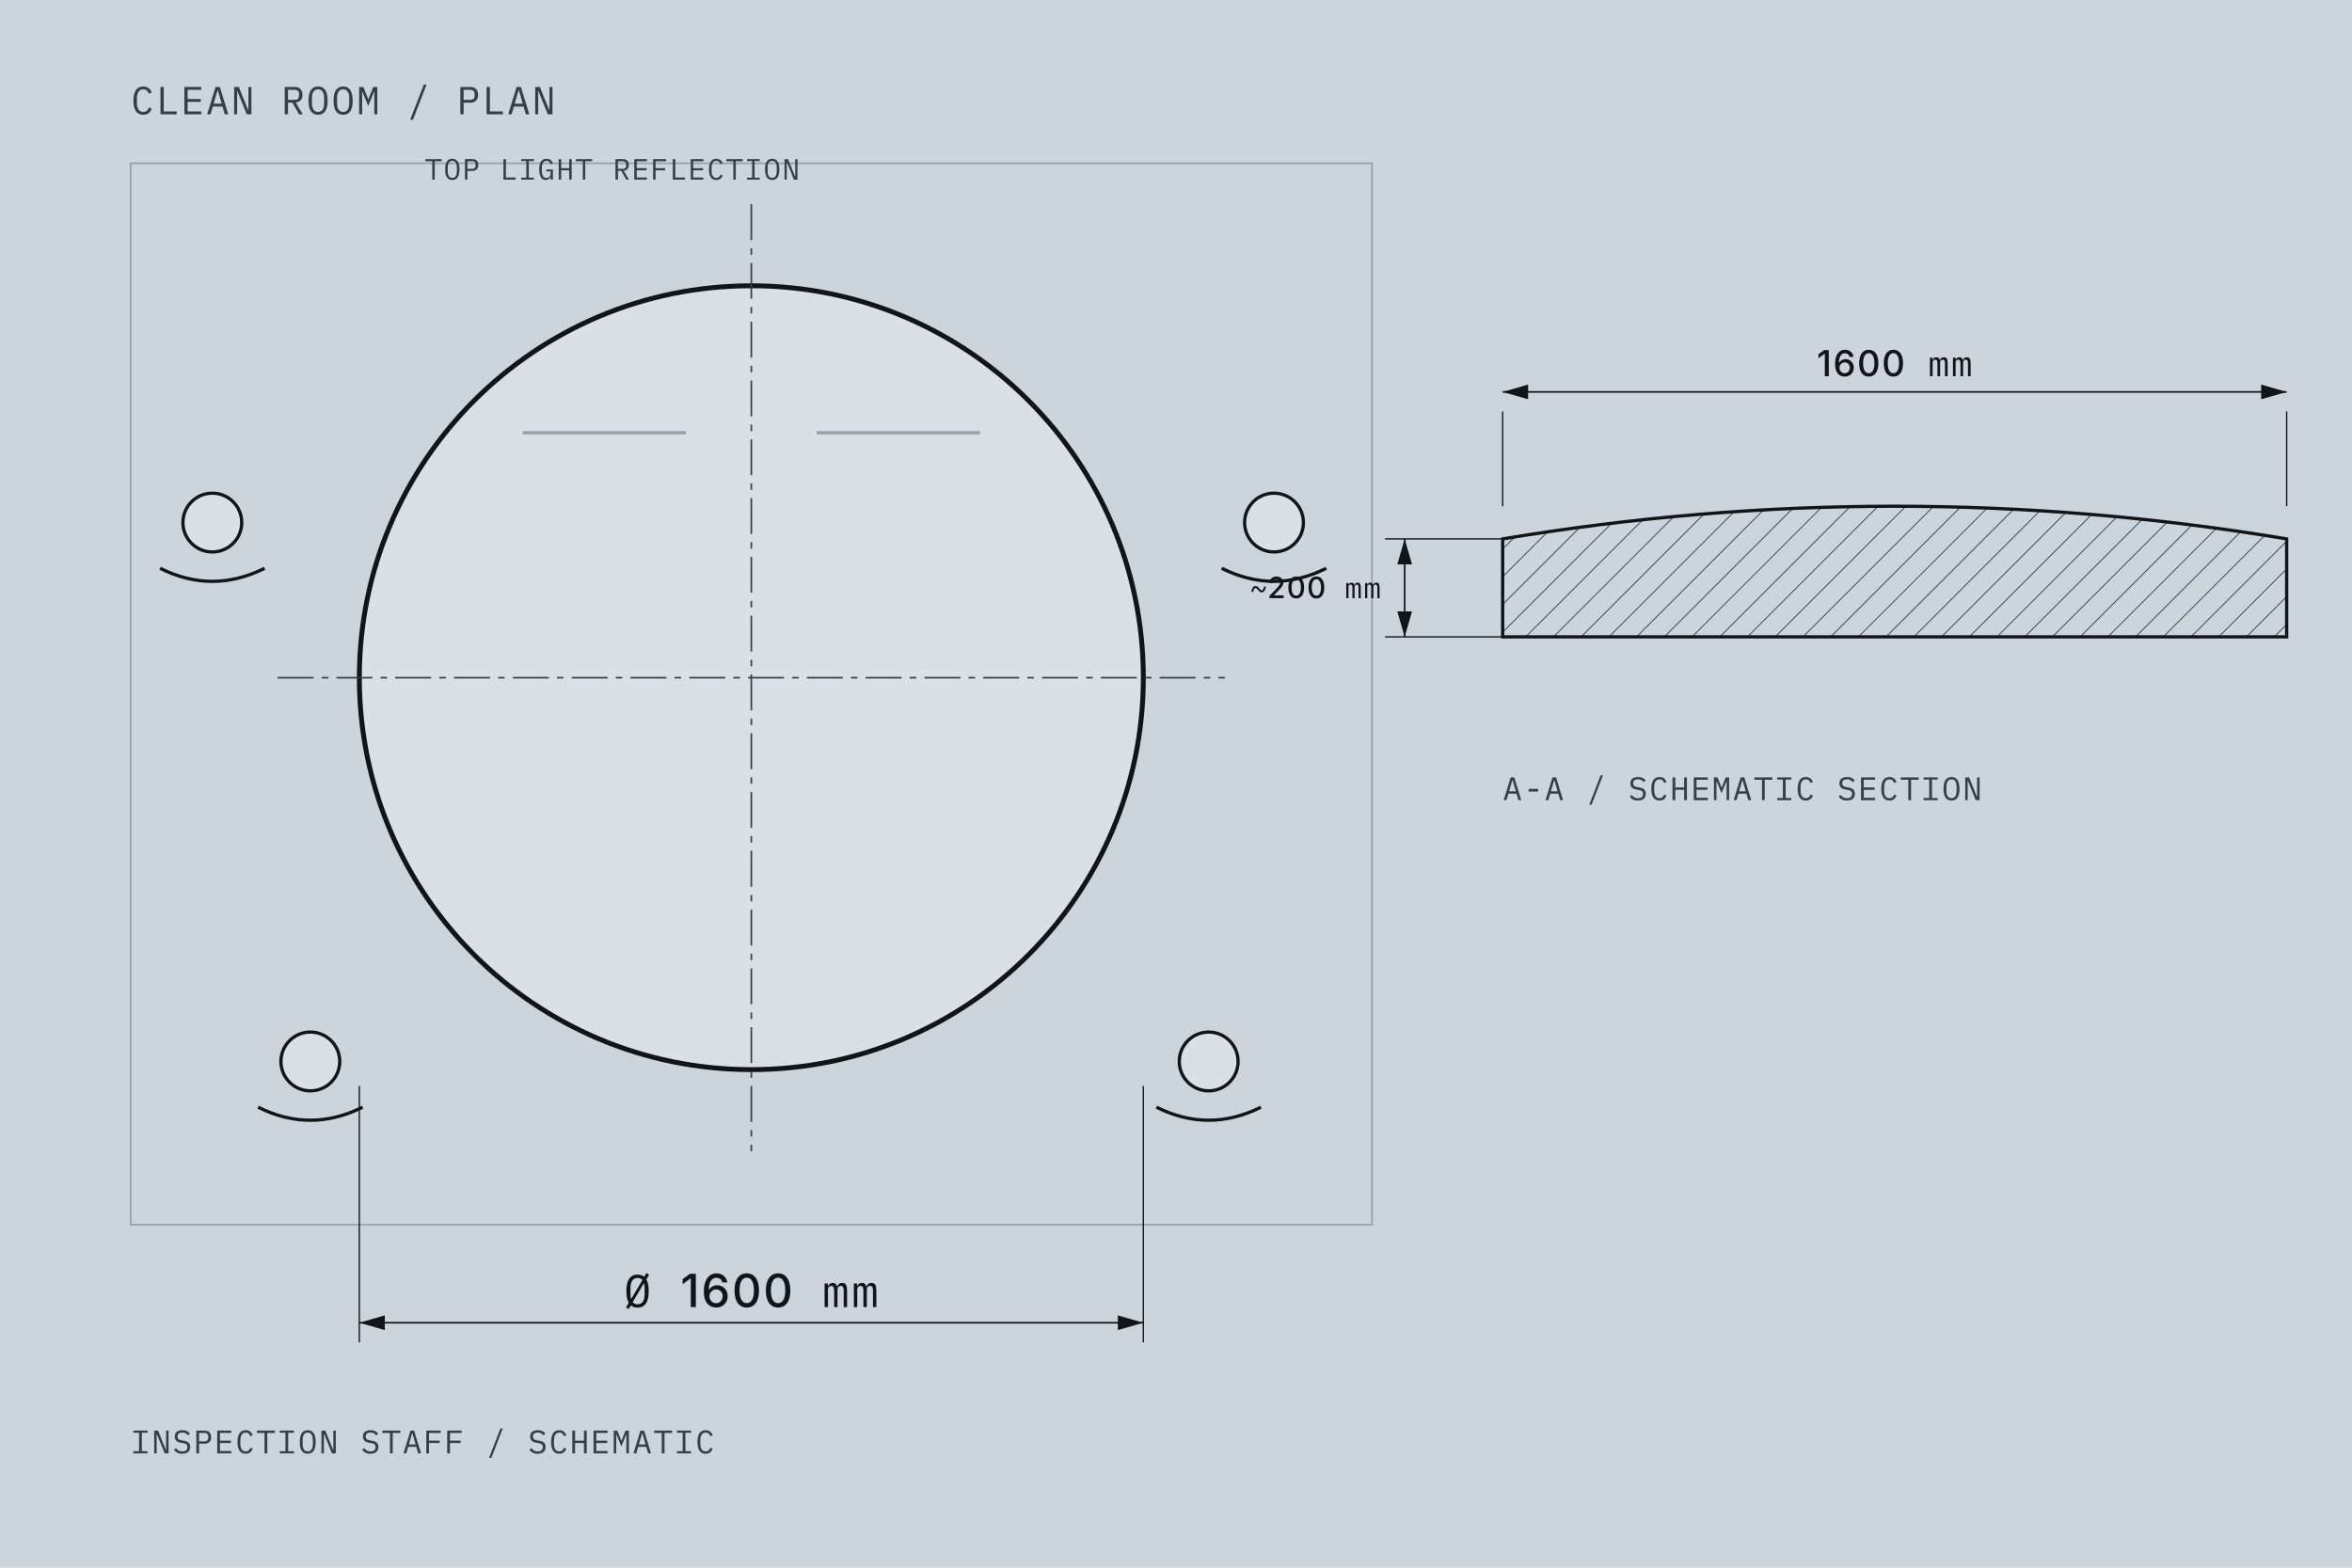
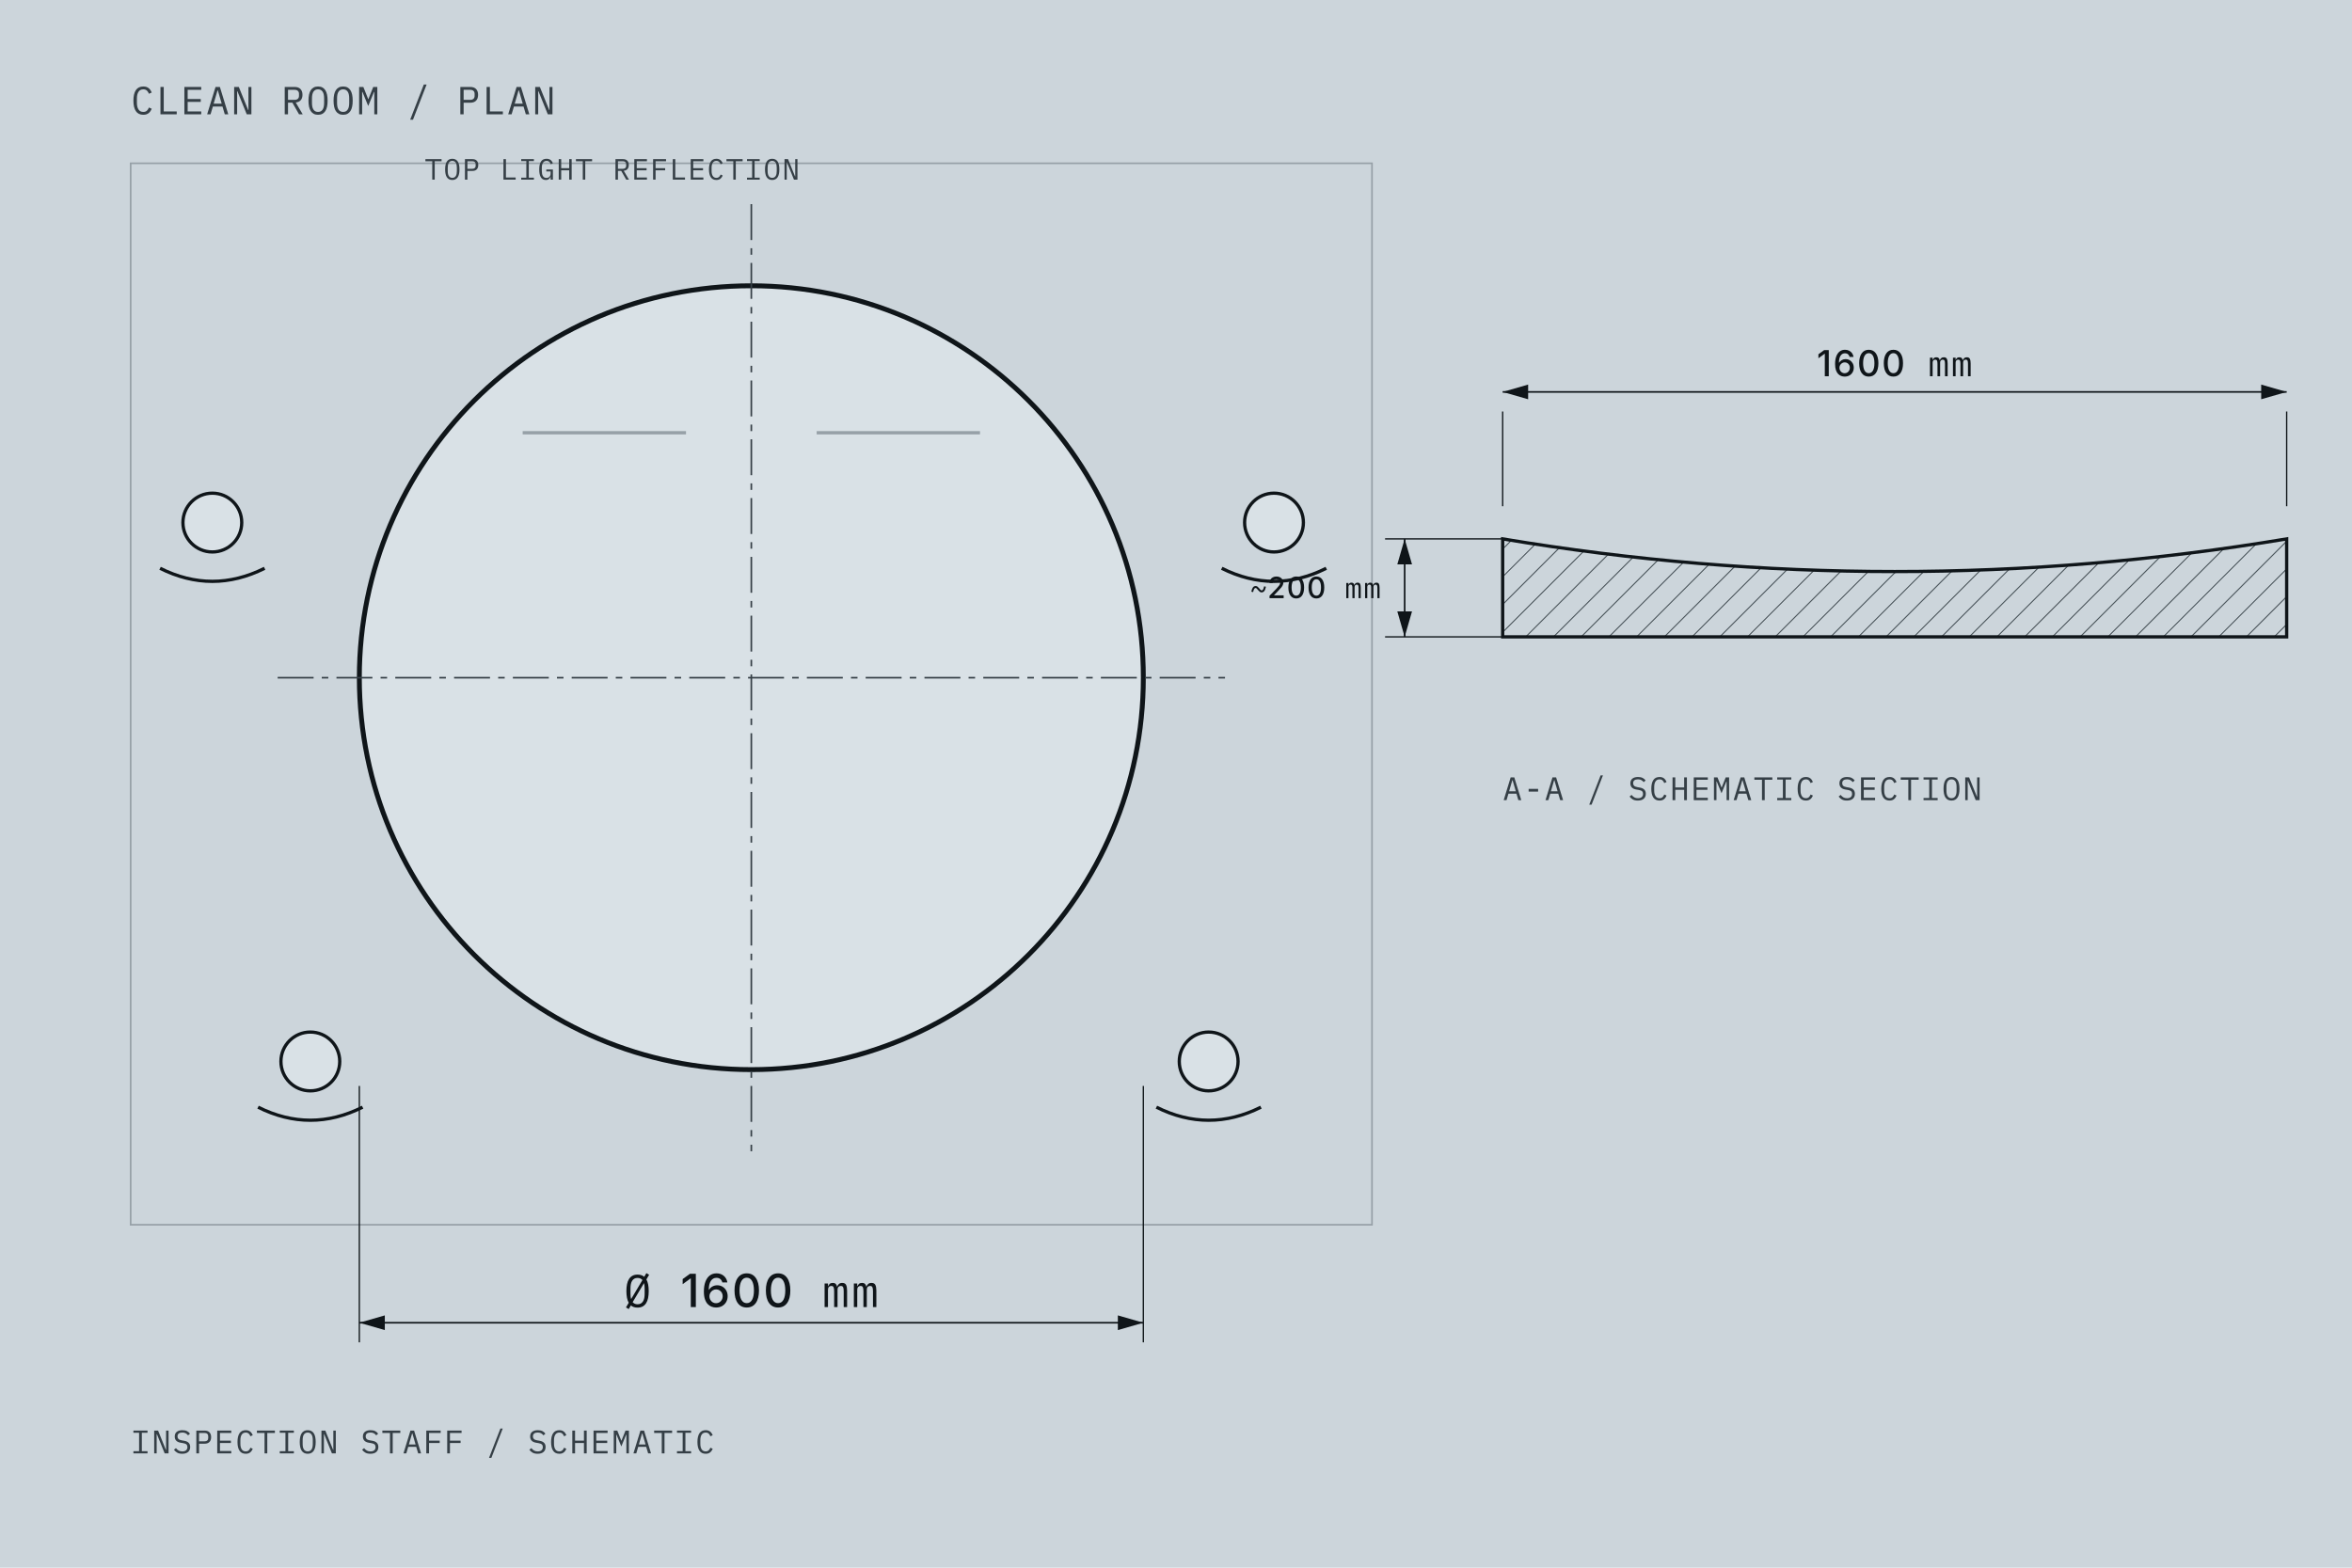
<svg xmlns="http://www.w3.org/2000/svg" viewBox="0 0 1440 960" width="1440" height="960" role="img">
  <rect width="1440" height="960" fill="#ccd5db" />
  <defs>
    <pattern id="mirror-hatch" width="12" height="12" patternUnits="userSpaceOnUse" patternTransform="rotate(45)">
      <line x1="0" y1="0" x2="0" y2="12" stroke="#353f46" stroke-width="1" />
    </pattern>
  </defs>
  <rect x="80" y="100" width="760" height="650" fill="none" stroke="#96a0a7" />
  <circle cx="460" cy="415" r="240" fill="#d9e1e6" stroke="#0f1519" stroke-width="3" />
  <line x1="170" y1="415" x2="750" y2="415" stroke="#353f46" stroke-width="1" stroke-dasharray="22 5 4 5" />
  <line x1="460" y1="125" x2="460" y2="705" stroke="#353f46" stroke-width="1" stroke-dasharray="22 5 4 5" />
  <circle cx="130" cy="320" r="18" fill="#d9e1e6" stroke="#0f1519" stroke-width="2" />
  <path d="M98 348Q130 364 162 348" fill="none" stroke="#0f1519" stroke-width="2" />
  <circle cx="780" cy="320" r="18" fill="#d9e1e6" stroke="#0f1519" stroke-width="2" />
  <path d="M748 348Q780 364 812 348" fill="none" stroke="#0f1519" stroke-width="2" />
  <circle cx="190" cy="650" r="18" fill="#d9e1e6" stroke="#0f1519" stroke-width="2" />
  <path d="M158 678Q190 694 222 678" fill="none" stroke="#0f1519" stroke-width="2" />
  <circle cx="740" cy="650" r="18" fill="#d9e1e6" stroke="#0f1519" stroke-width="2" />
  <path d="M708 678Q740 694 772 678" fill="none" stroke="#0f1519" stroke-width="2" />
  <path d="M320 265H420M500 265H600" fill="none" stroke="#96a0a7" stroke-width="2" />
  <path d="M220 665V822M700 665V822" stroke="#0f1519" stroke-width="0.8" />
  <line x1="220" y1="810" x2="700" y2="810" stroke="#0f1519" stroke-width="1" />
  <path d="M220 810L235.6 805.5L235.6 814.5Z" fill="#0f1519" />
  <path d="M700 810L684.4 814.5L684.4 805.5Z" fill="#0f1519" />
  <g fill="#0f1519" transform="translate(381.94 800.4) scale(0.028 -0.028)">
    <path transform="translate(0 0)" d="M300,-12Q209,-12 154,36L107,-44L47,-8L107,94Q81,140 68.5,204Q56,268 56,349Q56,434 70,501.5Q84,569 114,615Q144,661 190,685.5Q236,710 300,710Q390,710 446,662L493,742L553,706L493,604Q519,558 531.5,494Q544,430 544,349Q544,263 530,196Q516,129 486,83Q456,37 410,12.5Q364,-12 300,-12ZM145,292Q145,258 148,228.5Q151,199 159,174L407,591Q388,613 361.5,625Q335,637 300,637Q258,637 229,620.5Q200,604 181,574Q162,544 153.5,501Q145,458 145,406L145,292ZM300,61Q342,61 371,77.5Q400,94 419,124Q438,154 446.5,196.5Q455,239 455,292L455,406Q455,440 452,469.5Q449,499 441,524L193,107Q212,85 238.5,73Q265,61 300,61Z" />
  </g>
  <g fill="#0f1519" transform="translate(416.66 800.4) scale(0.01367 -0.01367)">
    <path transform="translate(0 0)" d="M685,1490L685,0L459,0L459,1283L449,1283L95,1025L95,1254L421,1490L685,1490Z" />
    <path transform="translate(932.05 0)" d="M659,-20Q559,-20 461.5,15.5Q364,51 285.5,132.5Q207,214 160,352Q113,490 113,695Q113,953 181.5,1135.5Q250,1318 377,1414Q504,1510 678,1510Q810,1510 913.5,1457.5Q1017,1405 1082,1313Q1147,1221 1164,1102L940,1102Q918,1193 851.5,1251.5Q785,1310 678,1310Q514,1310 423.5,1168.5Q333,1027 333,774L344,774Q401,869 498,922.5Q595,976 713,976Q842,976 947.5,913Q1053,850 1115.5,739.5Q1178,629 1178,487Q1178,344 1113,229Q1048,114 931.5,47Q815,-20 659,-20ZM658,172Q742,172 809.5,213.5Q877,255 916.5,326Q956,397 956,484Q956,570 918,639.5Q880,709 813.5,750Q747,791 662,791Q577,791 509,748Q441,705 401,635Q361,565 361,482Q361,399 399.5,328.5Q438,258 505,215Q572,172 658,172Z" />
    <path transform="translate(2304.16 0)" d="M661,-20Q401,-20 257,180Q113,380 113,744Q113,1106 257.5,1308Q402,1510 661,1510Q920,1510 1064.5,1308Q1209,1106 1209,744Q1209,381 1065.5,180.5Q922,-20 661,-20ZM661,175Q816,175 899.5,324Q983,473 983,744Q983,1016 899.5,1166Q816,1316 661,1316Q506,1316 422,1165.5Q338,1015 338,744Q338,473 422,324Q506,175 661,175Z" />
    <path transform="translate(3708.27 0)" d="M661,-20Q401,-20 257,180Q113,380 113,744Q113,1106 257.5,1308Q402,1510 661,1510Q920,1510 1064.5,1308Q1209,1106 1209,744Q1209,381 1065.5,180.5Q922,-20 661,-20ZM661,175Q816,175 899.5,324Q983,473 983,744Q983,1016 899.5,1166Q816,1316 661,1316Q506,1316 422,1165.5Q338,1015 338,744Q338,473 422,324Q506,175 661,175Z" />
  </g>
  <g fill="#0f1519" transform="translate(485.42 800.4) scale(0.028 -0.028)">
    <path transform="translate(640 0)" d="M54,0L54,516L128,516L128,456L132,456Q144,486 166,507Q188,528 231,528Q276,528 298,505.5Q320,483 325,447L328,447Q342,482 368,505Q394,528 440,528Q503,528 524.5,484Q546,440 546,358L546,0L472,0L472,345Q472,411 458.5,436.5Q445,462 409,462Q377,462 357,441.5Q337,421 337,379L337,0L263,0L263,345Q263,411 249.5,436.5Q236,462 201,462Q169,462 148.5,441.5Q128,421 128,379L128,0L54,0Z" />
    <path transform="translate(1280 0)" d="M54,0L54,516L128,516L128,456L132,456Q144,486 166,507Q188,528 231,528Q276,528 298,505.5Q320,483 325,447L328,447Q342,482 368,505Q394,528 440,528Q503,528 524.5,484Q546,440 546,358L546,0L472,0L472,345Q472,411 458.5,436.5Q445,462 409,462Q377,462 357,441.5Q337,421 337,379L337,0L263,0L263,345Q263,411 249.5,436.5Q236,462 201,462Q169,462 148.5,441.5Q128,421 128,379L128,0L54,0Z" />
  </g>
-   <path d="M920 330Q1160 290 1400 330V390H920Z" fill="url(#mirror-hatch)" stroke="#0f1519" stroke-width="2" />
+   <path d="M920 330Q1160 370 1400 330V390H920Z" fill="url(#mirror-hatch)" stroke="#0f1519" stroke-width="2" />
  <path d="M920 310V252M1400 310V252" stroke="#0f1519" stroke-width="0.8" />
  <line x1="920" y1="240" x2="1400" y2="240" stroke="#0f1519" stroke-width="1" />
  <path d="M920 240L935.6 235.5L935.6 244.5Z" fill="#0f1519" />
  <path d="M1400 240L1384.4 244.5L1384.4 235.5Z" fill="#0f1519" />
  <g fill="#0f1519" transform="translate(1112.3 230.4) scale(0.01074 -0.01074)">
    <path transform="translate(0 0)" d="M685,1490L685,0L459,0L459,1283L449,1283L95,1025L95,1254L421,1490L685,1490Z" />
    <path transform="translate(932.11 0)" d="M659,-20Q559,-20 461.5,15.5Q364,51 285.5,132.5Q207,214 160,352Q113,490 113,695Q113,953 181.5,1135.5Q250,1318 377,1414Q504,1510 678,1510Q810,1510 913.5,1457.5Q1017,1405 1082,1313Q1147,1221 1164,1102L940,1102Q918,1193 851.5,1251.5Q785,1310 678,1310Q514,1310 423.5,1168.5Q333,1027 333,774L344,774Q401,869 498,922.5Q595,976 713,976Q842,976 947.5,913Q1053,850 1115.5,739.5Q1178,629 1178,487Q1178,344 1113,229Q1048,114 931.5,47Q815,-20 659,-20ZM658,172Q742,172 809.5,213.5Q877,255 916.5,326Q956,397 956,484Q956,570 918,639.5Q880,709 813.5,750Q747,791 662,791Q577,791 509,748Q441,705 401,635Q361,565 361,482Q361,399 399.5,328.5Q438,258 505,215Q572,172 658,172Z" />
    <path transform="translate(2304.31 0)" d="M661,-20Q401,-20 257,180Q113,380 113,744Q113,1106 257.5,1308Q402,1510 661,1510Q920,1510 1064.5,1308Q1209,1106 1209,744Q1209,381 1065.5,180.5Q922,-20 661,-20ZM661,175Q816,175 899.5,324Q983,473 983,744Q983,1016 899.5,1166Q816,1316 661,1316Q506,1316 422,1165.5Q338,1015 338,744Q338,473 422,324Q506,175 661,175Z" />
    <path transform="translate(3708.52 0)" d="M661,-20Q401,-20 257,180Q113,380 113,744Q113,1106 257.5,1308Q402,1510 661,1510Q920,1510 1064.5,1308Q1209,1106 1209,744Q1209,381 1065.5,180.5Q922,-20 661,-20ZM661,175Q816,175 899.5,324Q983,473 983,744Q983,1016 899.5,1166Q816,1316 661,1316Q506,1316 422,1165.5Q338,1015 338,744Q338,473 422,324Q506,175 661,175Z" />
  </g>
  <g fill="#0f1519" transform="translate(1166.34 230.4) scale(0.022 -0.022)">
    <path transform="translate(640 0)" d="M54,0L54,516L128,516L128,456L132,456Q144,486 166,507Q188,528 231,528Q276,528 298,505.5Q320,483 325,447L328,447Q342,482 368,505Q394,528 440,528Q503,528 524.5,484Q546,440 546,358L546,0L472,0L472,345Q472,411 458.5,436.5Q445,462 409,462Q377,462 357,441.5Q337,421 337,379L337,0L263,0L263,345Q263,411 249.5,436.5Q236,462 201,462Q169,462 148.5,441.5Q128,421 128,379L128,0L54,0Z" />
    <path transform="translate(1280 0)" d="M54,0L54,516L128,516L128,456L132,456Q144,486 166,507Q188,528 231,528Q276,528 298,505.5Q320,483 325,447L328,447Q342,482 368,505Q394,528 440,528Q503,528 524.5,484Q546,440 546,358L546,0L472,0L472,345Q472,411 458.5,436.5Q445,462 409,462Q377,462 357,441.5Q337,421 337,379L337,0L263,0L263,345Q263,411 249.5,436.5Q236,462 201,462Q169,462 148.5,441.5Q128,421 128,379L128,0L54,0Z" />
  </g>
  <path d="M920 330H848M920 390H848" stroke="#0f1519" stroke-width="0.8" />
  <line x1="860" y1="330" x2="860" y2="390" stroke="#0f1519" stroke-width="1" />
  <path d="M860 330L864.5 345.6L855.5 345.6Z" fill="#0f1519" />
  <path d="M860 390L855.5 374.4L864.5 374.4Z" fill="#0f1519" />
  <g fill="#0f1519" transform="translate(765.19 366.3) scale(0.018 -0.018)">
    <path transform="translate(0 0)" d="M402,197Q364,197 337.5,218.5Q311,240 282,274Q256,308 236,327Q216,346 197,346Q168,346 148.5,315Q129,284 113,207L52,221Q69,313 104,363Q139,413 198,413Q236,413 262,392Q288,371 316,338Q344,302 364,283Q384,264 403,264Q436,265 455,302.5Q474,340 487,403L548,389Q526,282 490,239.5Q454,197 402,197Z" />
  </g>
  <g fill="#0f1519" transform="translate(775.99 366.3) scale(0.00879 -0.00879)">
    <path transform="translate(0 0)" d="M144,0L144,165L650,688Q766,810 826,895Q886,980 886,1078Q886,1190 810.5,1254.5Q735,1319 622,1319Q503,1319 432,1247.5Q361,1176 361,1056L142,1056Q142,1192 205,1294.5Q268,1397 377.5,1453.5Q487,1510 626,1510Q768,1510 875.5,1454Q983,1398 1044,1302.5Q1105,1207 1105,1086Q1105,1005 1074.5,926.5Q1044,848 967.5,750Q891,652 752,512L460,207L460,195L1128,195L1128,0L144,0Z" />
    <path transform="translate(1343.78 0)" d="M661,-20Q401,-20 257,180Q113,380 113,744Q113,1106 257.5,1308Q402,1510 661,1510Q920,1510 1064.5,1308Q1209,1106 1209,744Q1209,381 1065.5,180.5Q922,-20 661,-20ZM661,175Q816,175 899.5,324Q983,473 983,744Q983,1016 899.5,1166Q816,1316 661,1316Q506,1316 422,1165.5Q338,1015 338,744Q338,473 422,324Q506,175 661,175Z" />
    <path transform="translate(2747.55 0)" d="M661,-20Q401,-20 257,180Q113,380 113,744Q113,1106 257.5,1308Q402,1510 661,1510Q920,1510 1064.5,1308Q1209,1106 1209,744Q1209,381 1065.5,180.5Q922,-20 661,-20ZM661,175Q816,175 899.5,324Q983,473 983,744Q983,1016 899.5,1166Q816,1316 661,1316Q506,1316 422,1165.5Q338,1015 338,744Q338,473 422,324Q506,175 661,175Z" />
  </g>
  <g fill="#0f1519" transform="translate(811.76 366.3) scale(0.018 -0.018)">
    <path transform="translate(640 0)" d="M54,0L54,516L128,516L128,456L132,456Q144,486 166,507Q188,528 231,528Q276,528 298,505.5Q320,483 325,447L328,447Q342,482 368,505Q394,528 440,528Q503,528 524.5,484Q546,440 546,358L546,0L472,0L472,345Q472,411 458.5,436.5Q445,462 409,462Q377,462 357,441.5Q337,421 337,379L337,0L263,0L263,345Q263,411 249.5,436.5Q236,462 201,462Q169,462 148.5,441.5Q128,421 128,379L128,0L54,0Z" />
    <path transform="translate(1280 0)" d="M54,0L54,516L128,516L128,456L132,456Q144,486 166,507Q188,528 231,528Q276,528 298,505.5Q320,483 325,447L328,447Q342,482 368,505Q394,528 440,528Q503,528 524.5,484Q546,440 546,358L546,0L472,0L472,345Q472,411 458.5,436.5Q445,462 409,462Q377,462 357,441.5Q337,421 337,379L337,0L263,0L263,345Q263,411 249.5,436.5Q236,462 201,462Q169,462 148.5,441.5Q128,421 128,379L128,0L54,0Z" />
  </g>
  <g fill="#353f46" transform="translate(920 490) scale(0.02 -0.02)">
    <path transform="translate(0 0)" d="M481,0L422,199L177,199L118,0L31,0L245,698L356,698L570,0L481,0ZM304,609L295,609L197,272L402,272L304,609Z" />
    <path transform="translate(640 0)" d="M155,262L155,346L445,346L445,262L155,262Z" />
    <path transform="translate(1280 0)" d="M481,0L422,199L177,199L118,0L31,0L245,698L356,698L570,0L481,0ZM304,609L295,609L197,272L402,272L304,609Z" />
    <path transform="translate(2560 0)" d="M90,-138L438,760L510,760L162,-138L90,-138Z" />
    <path transform="translate(3840 0)" d="M298,-12Q204,-12 144,22.5Q84,57 45,111L106,161Q147,110 192.5,85Q238,60 301,60Q377,60 417,95Q457,130 457,193Q457,244 428,272.5Q399,301 327,313L249,326Q198,335 163.5,353Q129,371 108,396.5Q87,422 78,452.5Q69,483 69,516Q69,612 132,661Q195,710 302,710Q386,710 443.5,682Q501,654 536,603L477,552Q448,590 407,614Q366,638 301,638Q230,638 192,608Q154,578 154,518Q154,471 182.5,441.5Q211,412 285,399L360,386Q411,377 446,359Q481,341 502.5,316Q524,291 533,260Q542,229 542,195Q542,98 478.5,43Q415,-12 298,-12Z" />
    <path transform="translate(4480 0)" d="M323,-12Q195,-12 132.5,81Q70,174 70,349Q70,524 132.5,617Q195,710 323,710Q371,710 406,697Q441,684 466,662Q491,640 508,612.5Q525,585 538,557L466,524Q457,547 445,567.5Q433,588 416.5,603.5Q400,619 377.5,628Q355,637 323,637Q240,637 199.5,574Q159,511 159,406L159,292Q159,187 199.5,124Q240,61 323,61Q355,61 377.5,70Q400,79 416.5,94.5Q433,110 445,130.5Q457,151 466,174L538,141Q525,112 508,85Q491,58 466,36Q441,14 406,1Q371,-12 323,-12Z" />
    <path transform="translate(5120 0)" d="M436,317L164,317L164,0L80,0L80,698L164,698L164,390L436,390L436,698L520,698L520,0L436,0L436,317Z" />
    <path transform="translate(5760 0)" d="M90,0L90,698L520,698L520,625L174,625L174,390L508,390L508,317L174,317L174,73L520,73L520,0L90,0Z" />
    <path transform="translate(6400 0)" d="M455,350L455,571L447,571L300,212L153,571L145,571L145,350L145,0L68,0L68,698L176,698L299,390L305,390L428,698L532,698L532,0L455,0L455,350Z" />
    <path transform="translate(7040 0)" d="M481,0L422,199L177,199L118,0L31,0L245,698L356,698L570,0L481,0ZM304,609L295,609L197,272L402,272L304,609Z" />
    <path transform="translate(7680 0)" d="M342,625L342,0L258,0L258,625L25,625L25,698L575,698L575,625L342,625Z" />
    <path transform="translate(8320 0)" d="M84,0L84,67L258,67L258,631L84,631L84,698L516,698L516,631L342,631L342,67L516,67L516,0L84,0Z" />
    <path transform="translate(8960 0)" d="M323,-12Q195,-12 132.5,81Q70,174 70,349Q70,524 132.5,617Q195,710 323,710Q371,710 406,697Q441,684 466,662Q491,640 508,612.5Q525,585 538,557L466,524Q457,547 445,567.5Q433,588 416.5,603.5Q400,619 377.5,628Q355,637 323,637Q240,637 199.5,574Q159,511 159,406L159,292Q159,187 199.5,124Q240,61 323,61Q355,61 377.5,70Q400,79 416.5,94.5Q433,110 445,130.5Q457,151 466,174L538,141Q525,112 508,85Q491,58 466,36Q441,14 406,1Q371,-12 323,-12Z" />
    <path transform="translate(10240 0)" d="M298,-12Q204,-12 144,22.5Q84,57 45,111L106,161Q147,110 192.5,85Q238,60 301,60Q377,60 417,95Q457,130 457,193Q457,244 428,272.5Q399,301 327,313L249,326Q198,335 163.5,353Q129,371 108,396.5Q87,422 78,452.5Q69,483 69,516Q69,612 132,661Q195,710 302,710Q386,710 443.5,682Q501,654 536,603L477,552Q448,590 407,614Q366,638 301,638Q230,638 192,608Q154,578 154,518Q154,471 182.5,441.5Q211,412 285,399L360,386Q411,377 446,359Q481,341 502.5,316Q524,291 533,260Q542,229 542,195Q542,98 478.5,43Q415,-12 298,-12Z" />
    <path transform="translate(10880 0)" d="M90,0L90,698L520,698L520,625L174,625L174,390L508,390L508,317L174,317L174,73L520,73L520,0L90,0Z" />
    <path transform="translate(11520 0)" d="M323,-12Q195,-12 132.5,81Q70,174 70,349Q70,524 132.5,617Q195,710 323,710Q371,710 406,697Q441,684 466,662Q491,640 508,612.5Q525,585 538,557L466,524Q457,547 445,567.5Q433,588 416.5,603.5Q400,619 377.5,628Q355,637 323,637Q240,637 199.5,574Q159,511 159,406L159,292Q159,187 199.5,124Q240,61 323,61Q355,61 377.5,70Q400,79 416.5,94.5Q433,110 445,130.5Q457,151 466,174L538,141Q525,112 508,85Q491,58 466,36Q441,14 406,1Q371,-12 323,-12Z" />
    <path transform="translate(12160 0)" d="M342,625L342,0L258,0L258,625L25,625L25,698L575,698L575,625L342,625Z" />
    <path transform="translate(12800 0)" d="M84,0L84,67L258,67L258,631L84,631L84,698L516,698L516,631L342,631L342,67L516,67L516,0L84,0Z" />
    <path transform="translate(13440 0)" d="M300,-12Q236,-12 190,12.5Q144,37 114,83Q84,129 70,196Q56,263 56,349Q56,434 70,501.5Q84,569 114,615Q144,661 190,685.5Q236,710 300,710Q364,710 410,685.5Q456,661 486,615Q516,569 530,501.5Q544,434 544,349Q544,263 530,196Q516,129 486,83Q456,37 410,12.5Q364,-12 300,-12ZM300,61Q342,61 371,77.5Q400,94 419,124Q438,154 446.5,196.5Q455,239 455,292L455,406Q455,458 446.5,501Q438,544 419,574Q400,604 371,620.5Q342,637 300,637Q258,637 229,620.5Q200,604 181,574Q162,544 153.5,501Q145,458 145,406L145,292Q145,239 153.5,196.5Q162,154 181,124Q200,94 229,77.5Q258,61 300,61Z" />
    <path transform="translate(14080 0)" d="M163,588L156,588L156,0L80,0L80,698L199,698L437,110L444,110L444,698L520,698L520,0L401,0L163,588Z" />
  </g>
  <g fill="#353f46" transform="translate(80 70) scale(0.024 -0.024)">
    <path transform="translate(0 0)" d="M323,-12Q195,-12 132.5,81Q70,174 70,349Q70,524 132.5,617Q195,710 323,710Q371,710 406,697Q441,684 466,662Q491,640 508,612.5Q525,585 538,557L466,524Q457,547 445,567.5Q433,588 416.5,603.5Q400,619 377.5,628Q355,637 323,637Q240,637 199.5,574Q159,511 159,406L159,292Q159,187 199.5,124Q240,61 323,61Q355,61 377.5,70Q400,79 416.5,94.5Q433,110 445,130.5Q457,151 466,174L538,141Q525,112 508,85Q491,58 466,36Q441,14 406,1Q371,-12 323,-12Z" />
    <path transform="translate(640 0)" d="M120,0L120,698L204,698L204,73L535,73L535,0L120,0Z" />
    <path transform="translate(1280 0)" d="M90,0L90,698L520,698L520,625L174,625L174,390L508,390L508,317L174,317L174,73L520,73L520,0L90,0Z" />
    <path transform="translate(1920 0)" d="M481,0L422,199L177,199L118,0L31,0L245,698L356,698L570,0L481,0ZM304,609L295,609L197,272L402,272L304,609Z" />
    <path transform="translate(2560 0)" d="M163,588L156,588L156,0L80,0L80,698L199,698L437,110L444,110L444,698L520,698L520,0L401,0L163,588Z" />
    <path transform="translate(3840 0)" d="M174,0L90,0L90,698L344,698Q441,698 492,645Q543,592 543,497Q543,412 499,361Q455,310 371,302L549,0L455,0L285,298L174,298L174,0ZM342,369Q395,369 424.5,395.5Q454,422 454,471L454,523Q454,572 424.5,598.5Q395,625 342,625L174,625L174,369L342,369Z" />
    <path transform="translate(4480 0)" d="M300,-12Q236,-12 190,12.5Q144,37 114,83Q84,129 70,196Q56,263 56,349Q56,434 70,501.5Q84,569 114,615Q144,661 190,685.5Q236,710 300,710Q364,710 410,685.5Q456,661 486,615Q516,569 530,501.5Q544,434 544,349Q544,263 530,196Q516,129 486,83Q456,37 410,12.5Q364,-12 300,-12ZM300,61Q342,61 371,77.5Q400,94 419,124Q438,154 446.5,196.5Q455,239 455,292L455,406Q455,458 446.5,501Q438,544 419,574Q400,604 371,620.5Q342,637 300,637Q258,637 229,620.5Q200,604 181,574Q162,544 153.5,501Q145,458 145,406L145,292Q145,239 153.5,196.5Q162,154 181,124Q200,94 229,77.5Q258,61 300,61Z" />
    <path transform="translate(5120 0)" d="M300,-12Q236,-12 190,12.5Q144,37 114,83Q84,129 70,196Q56,263 56,349Q56,434 70,501.5Q84,569 114,615Q144,661 190,685.5Q236,710 300,710Q364,710 410,685.5Q456,661 486,615Q516,569 530,501.5Q544,434 544,349Q544,263 530,196Q516,129 486,83Q456,37 410,12.5Q364,-12 300,-12ZM300,61Q342,61 371,77.5Q400,94 419,124Q438,154 446.5,196.5Q455,239 455,292L455,406Q455,458 446.5,501Q438,544 419,574Q400,604 371,620.5Q342,637 300,637Q258,637 229,620.5Q200,604 181,574Q162,544 153.5,501Q145,458 145,406L145,292Q145,239 153.5,196.5Q162,154 181,124Q200,94 229,77.5Q258,61 300,61Z" />
    <path transform="translate(5760 0)" d="M455,350L455,571L447,571L300,212L153,571L145,571L145,350L145,0L68,0L68,698L176,698L299,390L305,390L428,698L532,698L532,0L455,0L455,350Z" />
    <path transform="translate(7040 0)" d="M90,-138L438,760L510,760L162,-138L90,-138Z" />
    <path transform="translate(8320 0)" d="M90,0L90,698L344,698Q441,698 492,645Q543,592 543,497Q543,402 492,349Q441,296 344,296L174,296L174,0L90,0ZM174,369L342,369Q395,369 424.5,395.5Q454,422 454,471L454,523Q454,572 424.5,598.5Q395,625 342,625L174,625L174,369Z" />
    <path transform="translate(8960 0)" d="M120,0L120,698L204,698L204,73L535,73L535,0L120,0Z" />
    <path transform="translate(9600 0)" d="M481,0L422,199L177,199L118,0L31,0L245,698L356,698L570,0L481,0ZM304,609L295,609L197,272L402,272L304,609Z" />
    <path transform="translate(10240 0)" d="M163,588L156,588L156,0L80,0L80,698L199,698L437,110L444,110L444,698L520,698L520,0L401,0L163,588Z" />
  </g>
  <g fill="#353f46" transform="translate(260 110) scale(0.018 -0.018)">
    <path transform="translate(0 0)" d="M342,625L342,0L258,0L258,625L25,625L25,698L575,698L575,625L342,625Z" />
    <path transform="translate(640 0)" d="M300,-12Q236,-12 190,12.5Q144,37 114,83Q84,129 70,196Q56,263 56,349Q56,434 70,501.5Q84,569 114,615Q144,661 190,685.5Q236,710 300,710Q364,710 410,685.5Q456,661 486,615Q516,569 530,501.5Q544,434 544,349Q544,263 530,196Q516,129 486,83Q456,37 410,12.5Q364,-12 300,-12ZM300,61Q342,61 371,77.5Q400,94 419,124Q438,154 446.5,196.5Q455,239 455,292L455,406Q455,458 446.5,501Q438,544 419,574Q400,604 371,620.5Q342,637 300,637Q258,637 229,620.5Q200,604 181,574Q162,544 153.5,501Q145,458 145,406L145,292Q145,239 153.5,196.5Q162,154 181,124Q200,94 229,77.5Q258,61 300,61Z" />
    <path transform="translate(1280 0)" d="M90,0L90,698L344,698Q441,698 492,645Q543,592 543,497Q543,402 492,349Q441,296 344,296L174,296L174,0L90,0ZM174,369L342,369Q395,369 424.5,395.5Q454,422 454,471L454,523Q454,572 424.5,598.5Q395,625 342,625L174,625L174,369Z" />
    <path transform="translate(2560 0)" d="M120,0L120,698L204,698L204,73L535,73L535,0L120,0Z" />
    <path transform="translate(3200 0)" d="M84,0L84,67L258,67L258,631L84,631L84,698L516,698L516,631L342,631L342,67L516,67L516,0L84,0Z" />
    <path transform="translate(3840 0)" d="M444,93L439,93Q430,73 418,54Q406,35 387.5,20.5Q369,6 343,-3Q317,-12 281,-12Q167,-12 111.5,80Q56,172 56,344Q56,524 117,617Q178,710 305,710Q354,710 390,697Q426,684 451.5,662Q477,640 494,612.5Q511,585 522,557L450,524Q441,547 429.5,567.5Q418,588 401.5,603.5Q385,619 362,628Q339,637 308,637Q224,637 184.5,574Q145,511 145,406L145,298Q145,245 153,201.5Q161,158 179.5,126Q198,94 227.5,76.5Q257,59 300,59Q368,59 406,100Q444,141 444,206L444,278L297,278L297,345L522,345L522,0L444,0L444,93Z" />
    <path transform="translate(4480 0)" d="M436,317L164,317L164,0L80,0L80,698L164,698L164,390L436,390L436,698L520,698L520,0L436,0L436,317Z" />
    <path transform="translate(5120 0)" d="M342,625L342,0L258,0L258,625L25,625L25,698L575,698L575,625L342,625Z" />
    <path transform="translate(6400 0)" d="M174,0L90,0L90,698L344,698Q441,698 492,645Q543,592 543,497Q543,412 499,361Q455,310 371,302L549,0L455,0L285,298L174,298L174,0ZM342,369Q395,369 424.5,395.5Q454,422 454,471L454,523Q454,572 424.5,598.5Q395,625 342,625L174,625L174,369L342,369Z" />
    <path transform="translate(7040 0)" d="M90,0L90,698L520,698L520,625L174,625L174,390L508,390L508,317L174,317L174,73L520,73L520,0L90,0Z" />
    <path transform="translate(7680 0)" d="M90,0L90,698L530,698L530,625L174,625L174,390L500,390L500,317L174,317L174,0L90,0Z" />
    <path transform="translate(8320 0)" d="M120,0L120,698L204,698L204,73L535,73L535,0L120,0Z" />
    <path transform="translate(8960 0)" d="M90,0L90,698L520,698L520,625L174,625L174,390L508,390L508,317L174,317L174,73L520,73L520,0L90,0Z" />
    <path transform="translate(9600 0)" d="M323,-12Q195,-12 132.5,81Q70,174 70,349Q70,524 132.5,617Q195,710 323,710Q371,710 406,697Q441,684 466,662Q491,640 508,612.5Q525,585 538,557L466,524Q457,547 445,567.5Q433,588 416.5,603.5Q400,619 377.5,628Q355,637 323,637Q240,637 199.5,574Q159,511 159,406L159,292Q159,187 199.5,124Q240,61 323,61Q355,61 377.5,70Q400,79 416.5,94.5Q433,110 445,130.5Q457,151 466,174L538,141Q525,112 508,85Q491,58 466,36Q441,14 406,1Q371,-12 323,-12Z" />
    <path transform="translate(10240 0)" d="M342,625L342,0L258,0L258,625L25,625L25,698L575,698L575,625L342,625Z" />
    <path transform="translate(10880 0)" d="M84,0L84,67L258,67L258,631L84,631L84,698L516,698L516,631L342,631L342,67L516,67L516,0L84,0Z" />
    <path transform="translate(11520 0)" d="M300,-12Q236,-12 190,12.5Q144,37 114,83Q84,129 70,196Q56,263 56,349Q56,434 70,501.5Q84,569 114,615Q144,661 190,685.5Q236,710 300,710Q364,710 410,685.5Q456,661 486,615Q516,569 530,501.5Q544,434 544,349Q544,263 530,196Q516,129 486,83Q456,37 410,12.5Q364,-12 300,-12ZM300,61Q342,61 371,77.5Q400,94 419,124Q438,154 446.5,196.5Q455,239 455,292L455,406Q455,458 446.5,501Q438,544 419,574Q400,604 371,620.5Q342,637 300,637Q258,637 229,620.5Q200,604 181,574Q162,544 153.5,501Q145,458 145,406L145,292Q145,239 153.5,196.5Q162,154 181,124Q200,94 229,77.5Q258,61 300,61Z" />
    <path transform="translate(12160 0)" d="M163,588L156,588L156,0L80,0L80,698L199,698L437,110L444,110L444,698L520,698L520,0L401,0L163,588Z" />
  </g>
  <g fill="#353f46" transform="translate(80 890) scale(0.02 -0.02)">
    <path transform="translate(0 0)" d="M84,0L84,67L258,67L258,631L84,631L84,698L516,698L516,631L342,631L342,67L516,67L516,0L84,0Z" />
    <path transform="translate(640 0)" d="M163,588L156,588L156,0L80,0L80,698L199,698L437,110L444,110L444,698L520,698L520,0L401,0L163,588Z" />
    <path transform="translate(1280 0)" d="M298,-12Q204,-12 144,22.5Q84,57 45,111L106,161Q147,110 192.5,85Q238,60 301,60Q377,60 417,95Q457,130 457,193Q457,244 428,272.5Q399,301 327,313L249,326Q198,335 163.5,353Q129,371 108,396.5Q87,422 78,452.5Q69,483 69,516Q69,612 132,661Q195,710 302,710Q386,710 443.5,682Q501,654 536,603L477,552Q448,590 407,614Q366,638 301,638Q230,638 192,608Q154,578 154,518Q154,471 182.5,441.5Q211,412 285,399L360,386Q411,377 446,359Q481,341 502.5,316Q524,291 533,260Q542,229 542,195Q542,98 478.5,43Q415,-12 298,-12Z" />
    <path transform="translate(1920 0)" d="M90,0L90,698L344,698Q441,698 492,645Q543,592 543,497Q543,402 492,349Q441,296 344,296L174,296L174,0L90,0ZM174,369L342,369Q395,369 424.5,395.5Q454,422 454,471L454,523Q454,572 424.5,598.5Q395,625 342,625L174,625L174,369Z" />
    <path transform="translate(2560 0)" d="M90,0L90,698L520,698L520,625L174,625L174,390L508,390L508,317L174,317L174,73L520,73L520,0L90,0Z" />
    <path transform="translate(3200 0)" d="M323,-12Q195,-12 132.5,81Q70,174 70,349Q70,524 132.5,617Q195,710 323,710Q371,710 406,697Q441,684 466,662Q491,640 508,612.5Q525,585 538,557L466,524Q457,547 445,567.5Q433,588 416.5,603.5Q400,619 377.5,628Q355,637 323,637Q240,637 199.5,574Q159,511 159,406L159,292Q159,187 199.5,124Q240,61 323,61Q355,61 377.5,70Q400,79 416.5,94.5Q433,110 445,130.5Q457,151 466,174L538,141Q525,112 508,85Q491,58 466,36Q441,14 406,1Q371,-12 323,-12Z" />
    <path transform="translate(3840 0)" d="M342,625L342,0L258,0L258,625L25,625L25,698L575,698L575,625L342,625Z" />
    <path transform="translate(4480 0)" d="M84,0L84,67L258,67L258,631L84,631L84,698L516,698L516,631L342,631L342,67L516,67L516,0L84,0Z" />
    <path transform="translate(5120 0)" d="M300,-12Q236,-12 190,12.5Q144,37 114,83Q84,129 70,196Q56,263 56,349Q56,434 70,501.5Q84,569 114,615Q144,661 190,685.5Q236,710 300,710Q364,710 410,685.5Q456,661 486,615Q516,569 530,501.5Q544,434 544,349Q544,263 530,196Q516,129 486,83Q456,37 410,12.5Q364,-12 300,-12ZM300,61Q342,61 371,77.5Q400,94 419,124Q438,154 446.5,196.5Q455,239 455,292L455,406Q455,458 446.5,501Q438,544 419,574Q400,604 371,620.5Q342,637 300,637Q258,637 229,620.5Q200,604 181,574Q162,544 153.5,501Q145,458 145,406L145,292Q145,239 153.5,196.5Q162,154 181,124Q200,94 229,77.5Q258,61 300,61Z" />
    <path transform="translate(5760 0)" d="M163,588L156,588L156,0L80,0L80,698L199,698L437,110L444,110L444,698L520,698L520,0L401,0L163,588Z" />
    <path transform="translate(7040 0)" d="M298,-12Q204,-12 144,22.5Q84,57 45,111L106,161Q147,110 192.5,85Q238,60 301,60Q377,60 417,95Q457,130 457,193Q457,244 428,272.5Q399,301 327,313L249,326Q198,335 163.5,353Q129,371 108,396.5Q87,422 78,452.5Q69,483 69,516Q69,612 132,661Q195,710 302,710Q386,710 443.5,682Q501,654 536,603L477,552Q448,590 407,614Q366,638 301,638Q230,638 192,608Q154,578 154,518Q154,471 182.5,441.5Q211,412 285,399L360,386Q411,377 446,359Q481,341 502.5,316Q524,291 533,260Q542,229 542,195Q542,98 478.5,43Q415,-12 298,-12Z" />
    <path transform="translate(7680 0)" d="M342,625L342,0L258,0L258,625L25,625L25,698L575,698L575,625L342,625Z" />
    <path transform="translate(8320 0)" d="M481,0L422,199L177,199L118,0L31,0L245,698L356,698L570,0L481,0ZM304,609L295,609L197,272L402,272L304,609Z" />
    <path transform="translate(8960 0)" d="M90,0L90,698L530,698L530,625L174,625L174,390L500,390L500,317L174,317L174,0L90,0Z" />
    <path transform="translate(9600 0)" d="M90,0L90,698L530,698L530,625L174,625L174,390L500,390L500,317L174,317L174,0L90,0Z" />
    <path transform="translate(10880 0)" d="M90,-138L438,760L510,760L162,-138L90,-138Z" />
    <path transform="translate(12160 0)" d="M298,-12Q204,-12 144,22.5Q84,57 45,111L106,161Q147,110 192.5,85Q238,60 301,60Q377,60 417,95Q457,130 457,193Q457,244 428,272.5Q399,301 327,313L249,326Q198,335 163.5,353Q129,371 108,396.5Q87,422 78,452.5Q69,483 69,516Q69,612 132,661Q195,710 302,710Q386,710 443.5,682Q501,654 536,603L477,552Q448,590 407,614Q366,638 301,638Q230,638 192,608Q154,578 154,518Q154,471 182.5,441.5Q211,412 285,399L360,386Q411,377 446,359Q481,341 502.5,316Q524,291 533,260Q542,229 542,195Q542,98 478.5,43Q415,-12 298,-12Z" />
    <path transform="translate(12800 0)" d="M323,-12Q195,-12 132.5,81Q70,174 70,349Q70,524 132.5,617Q195,710 323,710Q371,710 406,697Q441,684 466,662Q491,640 508,612.5Q525,585 538,557L466,524Q457,547 445,567.5Q433,588 416.5,603.5Q400,619 377.5,628Q355,637 323,637Q240,637 199.5,574Q159,511 159,406L159,292Q159,187 199.5,124Q240,61 323,61Q355,61 377.5,70Q400,79 416.5,94.5Q433,110 445,130.5Q457,151 466,174L538,141Q525,112 508,85Q491,58 466,36Q441,14 406,1Q371,-12 323,-12Z" />
    <path transform="translate(13440 0)" d="M436,317L164,317L164,0L80,0L80,698L164,698L164,390L436,390L436,698L520,698L520,0L436,0L436,317Z" />
    <path transform="translate(14080 0)" d="M90,0L90,698L520,698L520,625L174,625L174,390L508,390L508,317L174,317L174,73L520,73L520,0L90,0Z" />
    <path transform="translate(14720 0)" d="M455,350L455,571L447,571L300,212L153,571L145,571L145,350L145,0L68,0L68,698L176,698L299,390L305,390L428,698L532,698L532,0L455,0L455,350Z" />
    <path transform="translate(15360 0)" d="M481,0L422,199L177,199L118,0L31,0L245,698L356,698L570,0L481,0ZM304,609L295,609L197,272L402,272L304,609Z" />
    <path transform="translate(16000 0)" d="M342,625L342,0L258,0L258,625L25,625L25,698L575,698L575,625L342,625Z" />
    <path transform="translate(16640 0)" d="M84,0L84,67L258,67L258,631L84,631L84,698L516,698L516,631L342,631L342,67L516,67L516,0L84,0Z" />
    <path transform="translate(17280 0)" d="M323,-12Q195,-12 132.5,81Q70,174 70,349Q70,524 132.5,617Q195,710 323,710Q371,710 406,697Q441,684 466,662Q491,640 508,612.5Q525,585 538,557L466,524Q457,547 445,567.5Q433,588 416.5,603.5Q400,619 377.5,628Q355,637 323,637Q240,637 199.5,574Q159,511 159,406L159,292Q159,187 199.5,124Q240,61 323,61Q355,61 377.5,70Q400,79 416.5,94.5Q433,110 445,130.5Q457,151 466,174L538,141Q525,112 508,85Q491,58 466,36Q441,14 406,1Q371,-12 323,-12Z" />
  </g>
</svg>
